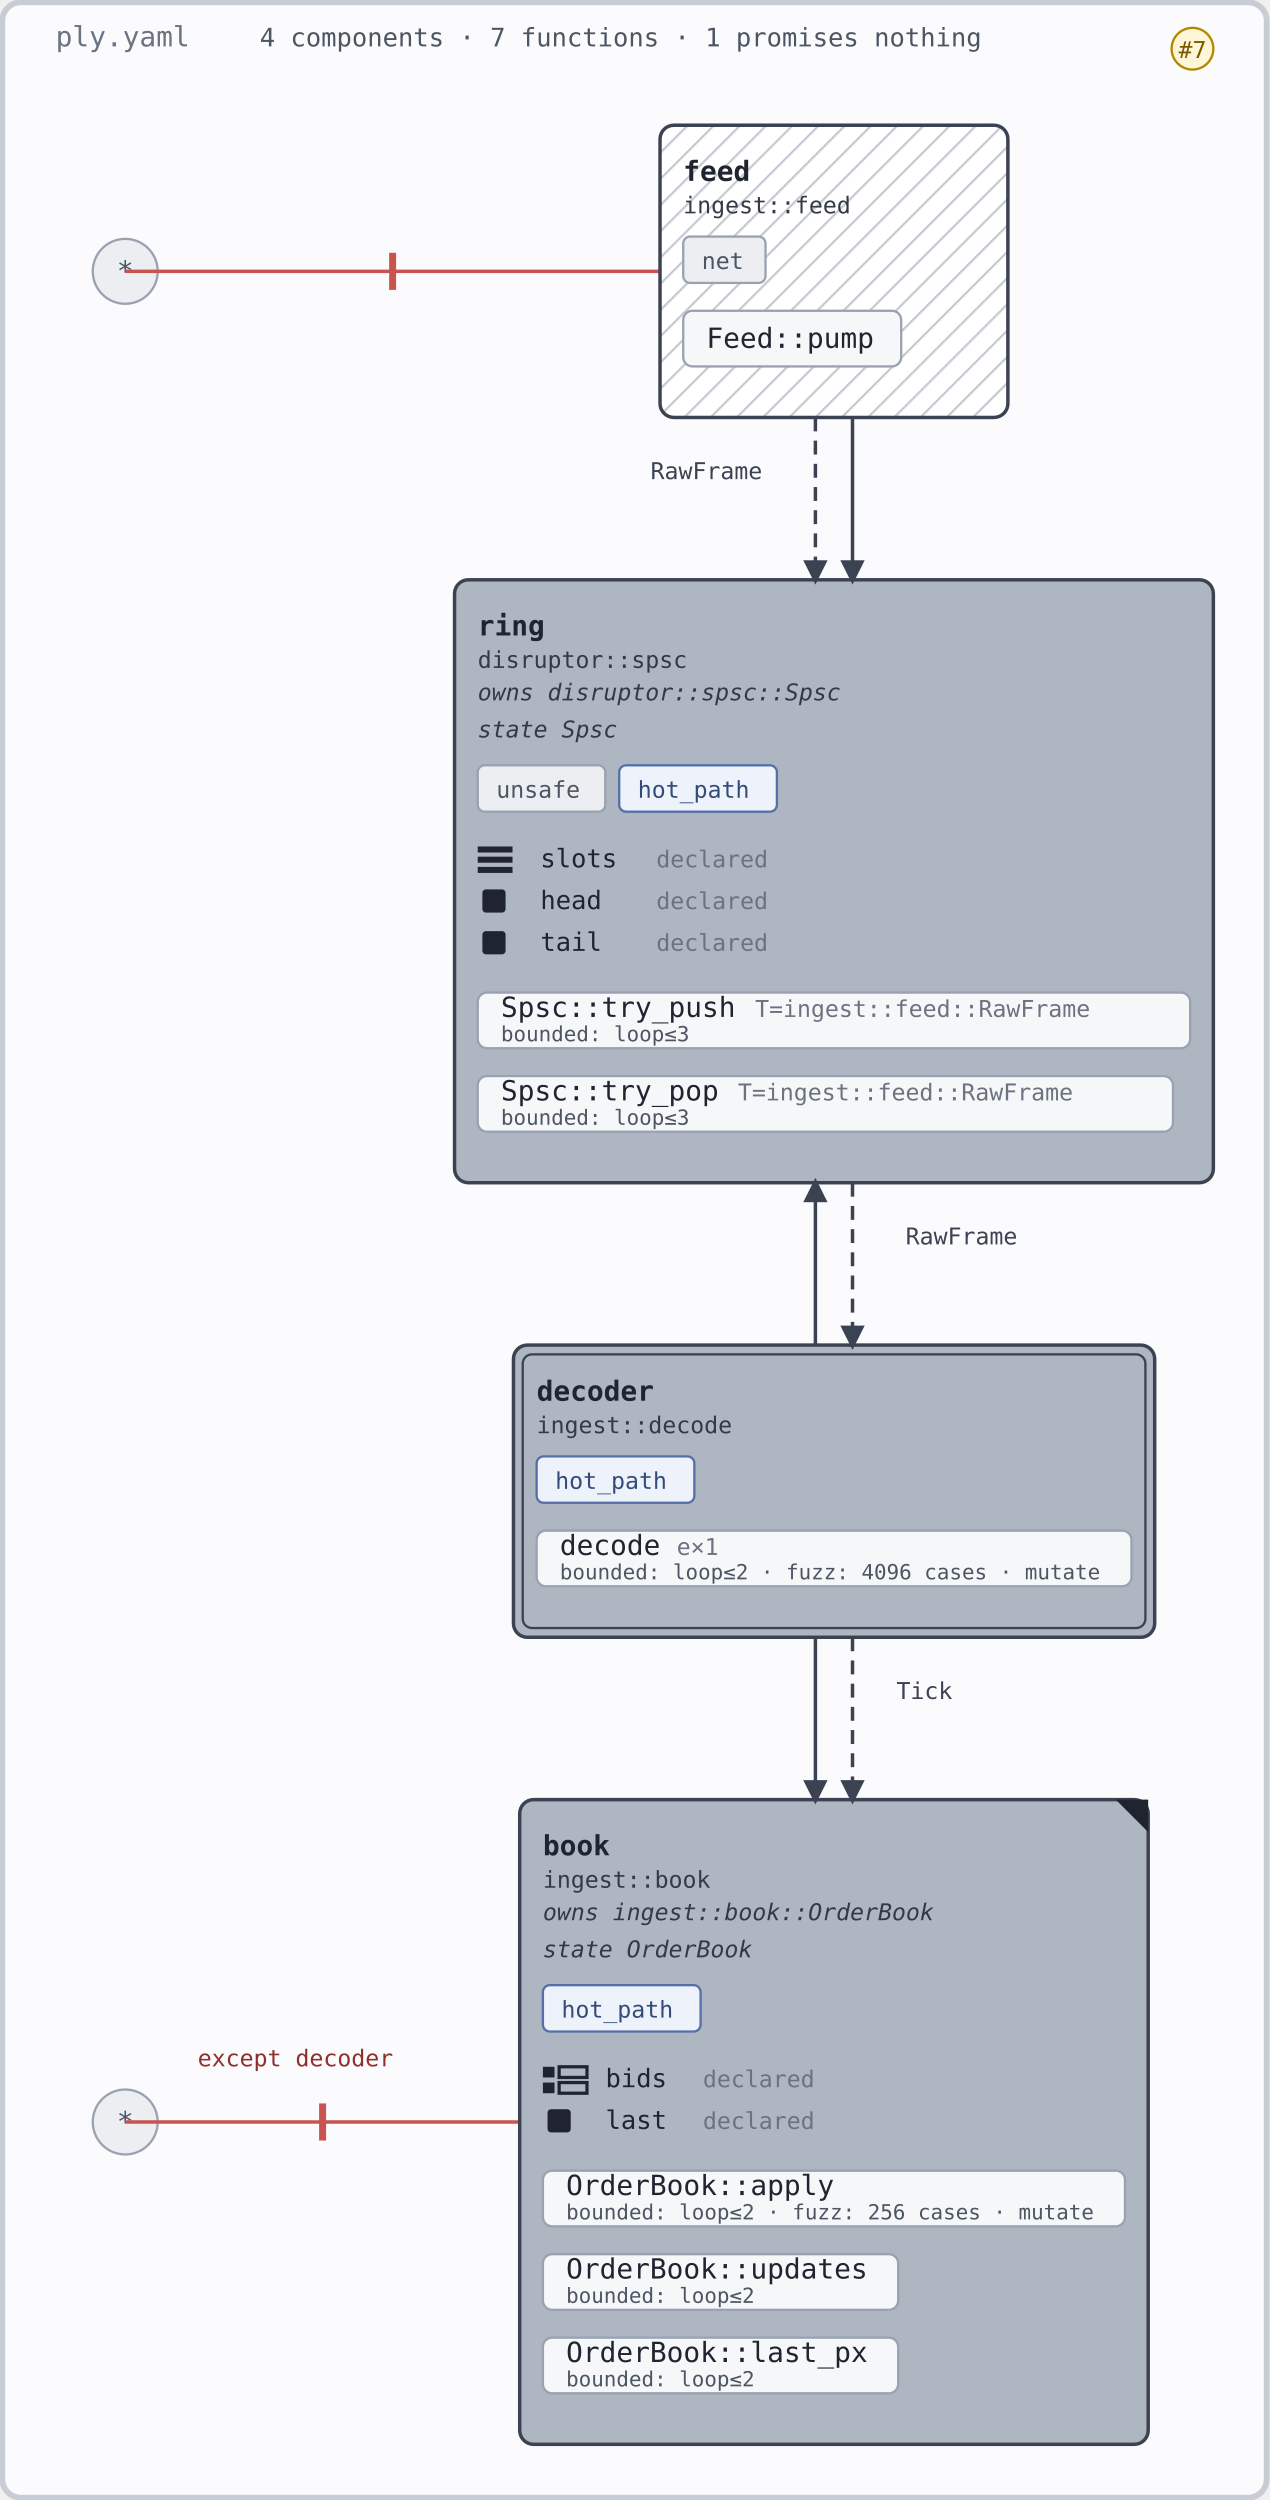
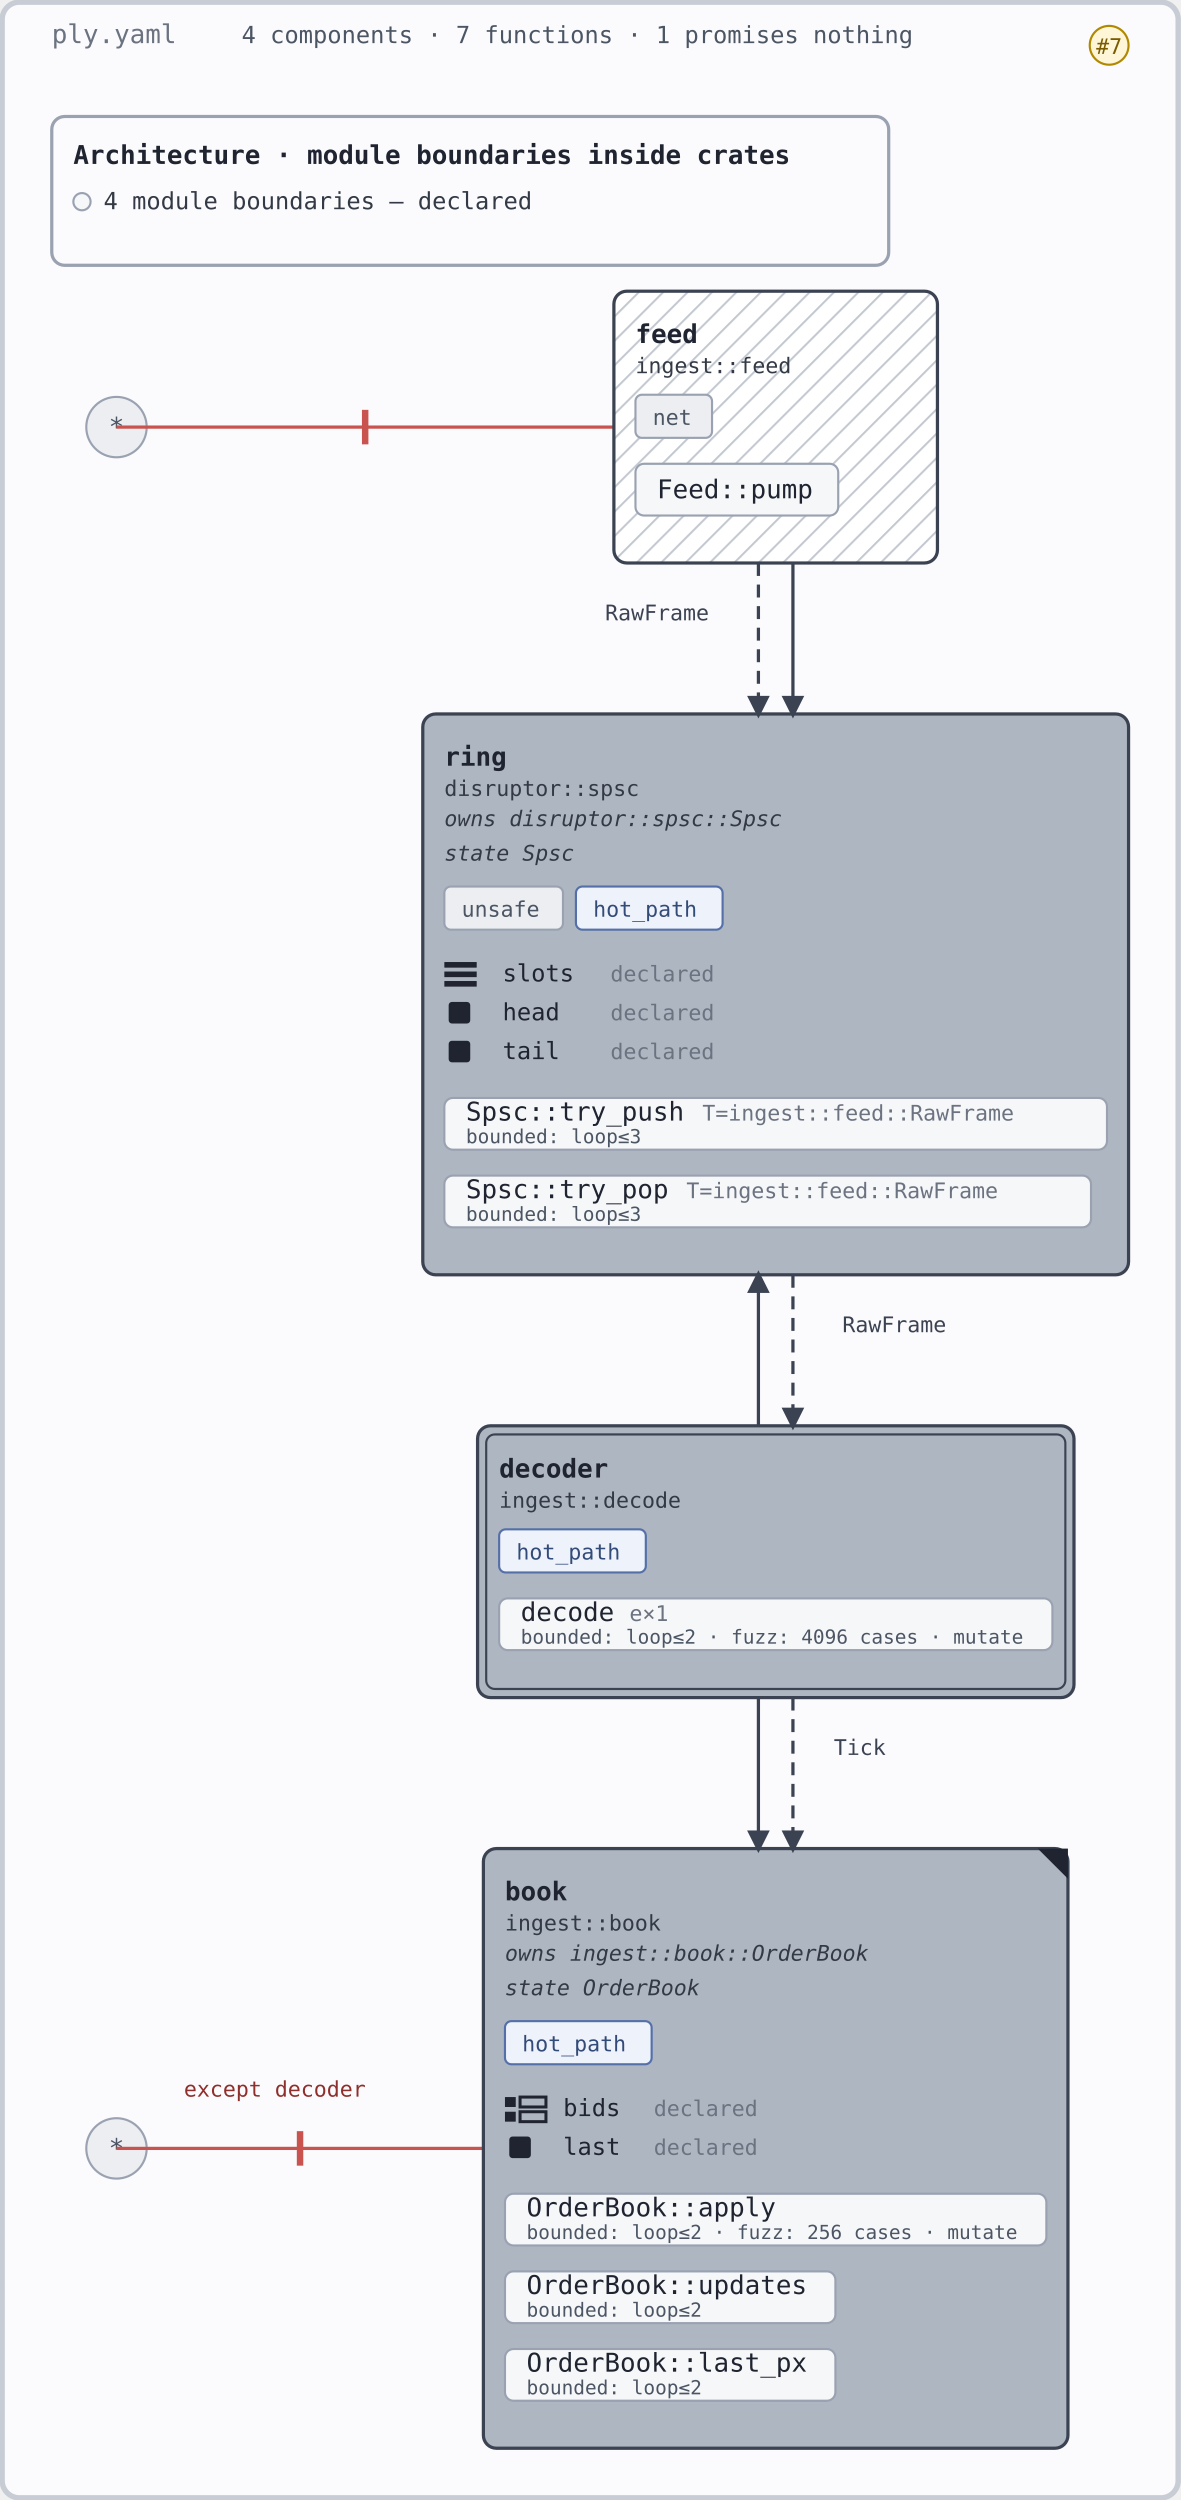
- <svg xmlns="http://www.w3.org/2000/svg" width="547.2" height="1078.0" viewBox="0 0 547.2 1078.0" font-family="monospace" font-size="12">
-   <style>.workspace-frame{fill:#fbfbfd;stroke:#c8ccd4;stroke-width:2.5}.workspace-title{fill:#6b7280}.verdict-strip-text{fill:#4b5563;font-size:11px}.component-box{stroke:#3b4252;stroke-width:1.5}.hollow-box{stroke-dasharray:6 4}.collapsed-stack{stroke:#3b4252;stroke-width:1.5}.pure-seal{fill:none;stroke:#3b4252}.strict-notch{fill:#1f2430}.component-name{fill:#1f2430;font-weight:bold}.component-anchor{fill:#333a45;font-size:10px}.component-owns{fill:#333a45;font-size:10px;font-style:italic}.ceiling-unclaimed{fill:url(#unclaimed-hatch)}.ceiling-tested{fill:#eef0f3}.ceiling-fuzzed{fill:#d2d7de}.ceiling-bounded{fill:#aeb6c2}.ceiling-proved{fill:#8792a3}.contract-mark{fill:#1f2430}.fn-clause{font:11px ui-monospace,SFMono-Regular,Menlo,monospace;fill:#3c4658}.cap-badge rect{fill:#eceef2;stroke:#9aa2b1}.cap-badge text{fill:#4b5563;font-size:10px}.profile-tag rect{fill:#eef2fb;stroke:#5570a8}.profile-tag text{fill:#334b78;font-size:10px}.fn-chip-box{fill:#f6f7f9;stroke:#9aa2b1}.fn-chip-box-synth{fill:#ecdff5;stroke:#9aa2b1}.fn-name{fill:#1f2430}.fn-checks{fill:#4b5563;font-size:9px}.fn-check-with{fill:#6b7280;font-size:10px}.fn-examples{fill:#6b7280;font-size:10px}.fn-shield{fill:none;stroke:#9a7a1f;font-size:13px}.unresolved-pin circle,.registry-pin circle{fill:#fff6d8;stroke:#b08900}.pin-label{fill:#7a5c00;font-size:10px;text-anchor:middle}.edge-line{fill:none;stroke:#3b4252;stroke-width:1.5}.edge-label{fill:#3b4252;font-size:10px;text-anchor:middle}.deny-line{fill:none;stroke:#c9534f;stroke-width:1.5}.deny-bar{stroke:#c9534f;stroke-width:3}.deny-except{fill:#8f2f2c;font-size:10px;text-anchor:middle}.any-node circle{fill:#eceef2;stroke:#9aa2b1}.any-label{fill:#4b5563;text-anchor:middle}.external-box{fill:none;stroke:#3b4252;stroke-width:1.5}#arrow path{fill:#3b4252}@media (prefers-color-scheme: dark){.workspace-frame{fill:#15171c;stroke:#333947}.workspace-title{fill:#8b93a1}.verdict-strip-text{fill:#a3abb9}.component-box,.collapsed-stack,.external-box{stroke:#8891a3}.component-name{fill:#e6e9ef}.component-anchor,.component-owns{fill:#98a0ae}.ceiling-unclaimed{fill:url(#unclaimed-hatch-dark)}.ceiling-tested{fill:#242832}.ceiling-fuzzed{fill:#333947}.ceiling-bounded{fill:#464e60}.ceiling-proved{fill:#5b6479}.contract-mark{fill:#c8cede}.fn-clause{fill:#aab3c4}.cap-badge rect{fill:#252a35;stroke:#6d7686}.cap-badge text{fill:#b6bdca}.profile-tag rect{fill:#1d2532;stroke:#5570a8}.profile-tag text{fill:#9fb6dd}.fn-chip-box{fill:#1c1f27;stroke:#6d7686}.fn-chip-box-synth{fill:#2a2033;stroke:#6d7686}.fn-name{fill:#e6e9ef}.fn-checks{fill:#a3abb9}.fn-check-with,.fn-examples{fill:#8b93a1}.pure-seal,.strict-notch{fill:#c8cede}.pure-seal{fill:none;stroke:#c8cede}.edge-line{stroke:#98a0ae}.edge-label{fill:#a3abb9}.deny-line,.deny-bar{stroke:#e8524b}.deny-except{fill:#e8524b}.any-node circle{fill:#252a35;stroke:#6d7686}.any-label{fill:#a3abb9}.unresolved-pin circle,.registry-pin circle{fill:#2e2814;stroke:#d4a72c}.pin-label{fill:#e3c66b}#arrow path{fill:#98a0ae}}.state-glyph-ink{fill:#1f2430}.state-glyph-out{fill:none;stroke:#1f2430;stroke-width:1.4}.state-glyph-front{fill:#fbfbfd}.state-glyph-dashed{stroke-dasharray:3 2.4}.state-glyph-hatched{fill:url(#state-hatch);stroke:#1f2430;stroke-width:1}.state-field-name{fill:#1f2430;font-size:11px}.state-field-type{fill:#6b7280;font-size:10px}@media (prefers-color-scheme: dark){.state-glyph-ink{fill:#c8cede}.state-glyph-out{fill:none;stroke:#c8cede}.state-glyph-front{fill:#15171c}.state-glyph-hatched{fill:url(#state-hatch-dark);stroke:#c8cede;stroke-width:1}.state-field-name{fill:#e6e9ef}.state-field-type{fill:#8b93a1}}</style>
+ <svg xmlns="http://www.w3.org/2000/svg" width="547.2" height="1159.0" viewBox="0 0 547.2 1159.0" font-family="monospace" font-size="12">
+   <style>.workspace-frame{fill:#fbfbfd;stroke:#c8ccd4;stroke-width:2.5}.workspace-title{fill:#6b7280}.verdict-strip-text{fill:#4b5563;font-size:11px}.component-box{stroke:#3b4252;stroke-width:1.5}.hollow-box{stroke-dasharray:6 4}.collapsed-stack{stroke:#3b4252;stroke-width:1.5}.pure-seal{fill:none;stroke:#3b4252}.strict-notch{fill:#1f2430}.component-name{fill:#1f2430;font-weight:bold}.component-anchor{fill:#333a45;font-size:10px}.component-owns{fill:#333a45;font-size:10px;font-style:italic}.ceiling-unclaimed{fill:url(#unclaimed-hatch)}.ceiling-tested{fill:#eef0f3}.ceiling-fuzzed{fill:#d2d7de}.ceiling-bounded{fill:#aeb6c2}.ceiling-proved{fill:#8792a3}.contract-mark{fill:#1f2430}.fn-clause{font:11px ui-monospace,SFMono-Regular,Menlo,monospace;fill:#3c4658}.cap-badge rect{fill:#eceef2;stroke:#9aa2b1}.cap-badge text{fill:#4b5563;font-size:10px}.profile-tag rect{fill:#eef2fb;stroke:#5570a8}.profile-tag text{fill:#334b78;font-size:10px}.fn-chip-box{fill:#f6f7f9;stroke:#9aa2b1}.fn-chip-box-synth{fill:#ecdff5;stroke:#9aa2b1}.fn-name{fill:#1f2430}.fn-checks{fill:#4b5563;font-size:9px}.fn-check-with{fill:#6b7280;font-size:10px}.fn-examples{fill:#6b7280;font-size:10px}.fn-shield{fill:none;stroke:#9a7a1f;font-size:13px}.unresolved-pin circle,.registry-pin circle{fill:#fff6d8;stroke:#b08900}.pin-label{fill:#7a5c00;font-size:10px;text-anchor:middle}.edge-line{fill:none;stroke:#3b4252;stroke-width:1.5}.edge-label{fill:#3b4252;font-size:10px;text-anchor:middle}.deny-line{fill:none;stroke:#c9534f;stroke-width:1.5}.deny-bar{stroke:#c9534f;stroke-width:3}.deny-except{fill:#8f2f2c;font-size:10px;text-anchor:middle}.any-node circle{fill:#eceef2;stroke:#9aa2b1}.any-label{fill:#4b5563;text-anchor:middle}.external-box{fill:none;stroke:#3b4252;stroke-width:1.5}#arrow path{fill:#3b4252}@media (prefers-color-scheme: dark){.workspace-frame{fill:#15171c;stroke:#333947}.workspace-title{fill:#8b93a1}.verdict-strip-text{fill:#a3abb9}.component-box,.collapsed-stack,.external-box{stroke:#8891a3}.component-name{fill:#e6e9ef}.component-anchor,.component-owns{fill:#98a0ae}.ceiling-unclaimed{fill:url(#unclaimed-hatch-dark)}.ceiling-tested{fill:#242832}.ceiling-fuzzed{fill:#333947}.ceiling-bounded{fill:#464e60}.ceiling-proved{fill:#5b6479}.contract-mark{fill:#c8cede}.fn-clause{fill:#aab3c4}.cap-badge rect{fill:#252a35;stroke:#6d7686}.cap-badge text{fill:#b6bdca}.profile-tag rect{fill:#1d2532;stroke:#5570a8}.profile-tag text{fill:#9fb6dd}.fn-chip-box{fill:#1c1f27;stroke:#6d7686}.fn-chip-box-synth{fill:#2a2033;stroke:#6d7686}.fn-name{fill:#e6e9ef}.fn-checks{fill:#a3abb9}.fn-check-with,.fn-examples{fill:#8b93a1}.pure-seal,.strict-notch{fill:#c8cede}.pure-seal{fill:none;stroke:#c8cede}.edge-line{stroke:#98a0ae}.edge-label{fill:#a3abb9}.deny-line,.deny-bar{stroke:#e8524b}.deny-except{fill:#e8524b}.any-node circle{fill:#252a35;stroke:#6d7686}.any-label{fill:#a3abb9}.unresolved-pin circle,.registry-pin circle{fill:#2e2814;stroke:#d4a72c}.pin-label{fill:#e3c66b}#arrow path{fill:#98a0ae}}.state-glyph-ink{fill:#1f2430}.state-glyph-out{fill:none;stroke:#1f2430;stroke-width:1.4}.state-glyph-front{fill:#fbfbfd}.state-glyph-dashed{stroke-dasharray:3 2.4}.state-glyph-hatched{fill:url(#state-hatch);stroke:#1f2430;stroke-width:1}.state-field-name{fill:#1f2430;font-size:11px}.state-field-type{fill:#6b7280;font-size:10px}@media (prefers-color-scheme: dark){.state-glyph-ink{fill:#c8cede}.state-glyph-out{fill:none;stroke:#c8cede}.state-glyph-front{fill:#15171c}.state-glyph-hatched{fill:url(#state-hatch-dark);stroke:#c8cede;stroke-width:1}.state-field-name{fill:#e6e9ef}.state-field-type{fill:#8b93a1}}.architecture-scope-box{fill:none;stroke:#9aa2b1;stroke-width:1.5}.architecture-scope-title{fill:#1f2430;font-weight:bold}.architecture-scope-text{fill:#333a45;font-size:11px}.architecture-scope-mark-declared{fill:#f6f7f9;stroke:#9aa2b1}@media (prefers-color-scheme: dark){.architecture-scope-box{stroke:#6d7686}.architecture-scope-title{fill:#e6e9ef}.architecture-scope-text{fill:#aab3c4}.architecture-scope-mark-declared{fill:#1c1f27;stroke:#6d7686}}</style>
  <defs>
    <marker id="arrow" viewBox="0 0 10 10" refX="8" refY="5" markerWidth="7" markerHeight="7" orient="auto-start-reverse">
      <path d="M 0 0 L 10 5 L 0 10 z" />
    </marker>
    <pattern id="unclaimed-hatch" patternUnits="userSpaceOnUse" width="8" height="8" patternTransform="rotate(45)">
      <rect width="8" height="8" fill="#fff" />
      <line x1="0" y1="0" x2="0" y2="8" stroke="#c8ccd4" stroke-width="2" />
    </pattern>
    <pattern id="unclaimed-hatch-dark" patternUnits="userSpaceOnUse" width="8" height="8" patternTransform="rotate(45)">
      <rect width="8" height="8" fill="#15171c" />
      <line x1="0" y1="0" x2="0" y2="8" stroke="#4a5262" stroke-width="2" />
    </pattern>
    <pattern id="state-hatch" patternUnits="userSpaceOnUse" width="4" height="4" patternTransform="rotate(-45)">
      <rect width="4" height="4" fill="#fff" />
      <rect width="1.4" height="4" fill="#c8ccd4" />
    </pattern>
    <pattern id="state-hatch-dark" patternUnits="userSpaceOnUse" width="4" height="4" patternTransform="rotate(-45)">
      <rect width="4" height="4" fill="#15171c" />
      <rect width="1.4" height="4" fill="#4a5262" />
    </pattern>
  </defs>
-   <rect class="workspace-frame" x="1" y="1" width="545.2" height="1076.0" rx="8" />
+   <rect class="workspace-frame" x="1" y="1" width="545.2" height="1157.0" rx="8" />
  <g>
    <text class="workspace-title" x="24.0" y="20">ply.yaml</text>
  </g>
  <g class="verdict-strip">
    <text class="verdict-strip-text" x="112.0" y="20">4 components · 7 functions · 1 promises nothing</text>
  </g>
+   <g transform="translate(24.0,54.0)">
+     <g class="architecture-scope">
+       <rect class="architecture-scope-box" x="0" y="0" width="388.0" height="69.0" rx="6" />
+       <text class="architecture-scope-title" x="10.0" y="22.0">Architecture · module boundaries inside crates</text>
+       <g class="architecture-scope-row">
+         <circle class="architecture-scope-mark-declared" cx="14.0" cy="39.5" r="4" />
+         <text class="architecture-scope-text" x="24.0" y="43.0">4 module boundaries — declared</text>
+       </g>
+     </g>
+   </g>
  <g class="any-node">
-     <circle cx="54.0" cy="117.0" r="14.0" />
-     <text class="any-label" x="54.0" y="121.0">*</text>
+     <circle cx="54.0" cy="198.0" r="14.0" />
+     <text class="any-label" x="54.0" y="202.0">*</text>
  </g>
  <g class="deny-rule">
-     <path class="deny-line" d="M 54.0 117.0 L 284.6 117.0" />
-     <line class="deny-bar" x1="169.3" y1="109.0" x2="169.3" y2="125.0" />
+     <path class="deny-line" d="M 54.0 198.0 L 284.6 198.0" />
+     <line class="deny-bar" x1="169.3" y1="190.0" x2="169.3" y2="206.0" />
  </g>
  <g class="any-node">
-     <circle cx="54.0" cy="915.0" r="14.0" />
-     <text class="any-label" x="54.0" y="919.0">*</text>
+     <circle cx="54.0" cy="996.0" r="14.0" />
+     <text class="any-label" x="54.0" y="1000.0">*</text>
  </g>
  <g class="deny-rule">
-     <path class="deny-line" d="M 54.0 915.0 L 224.1 915.0" />
-     <line class="deny-bar" x1="139.1" y1="907.0" x2="139.1" y2="923.0" />
-     <text class="deny-except" x="127.4" y="891.0">except decoder</text>
+     <path class="deny-line" d="M 54.0 996.0 L 224.1 996.0" />
+     <line class="deny-bar" x1="139.1" y1="988.0" x2="139.1" y2="1004.0" />
+     <text class="deny-except" x="127.4" y="972.0">except decoder</text>
  </g>
  <g class="registry-pin">
    <circle cx="514.2" cy="21.0" r="9.0" />
    <text class="pin-label" x="514.2" y="25.0">#7</text>
  </g>
-   <g transform="translate(284.6,54.0)">
+   <g transform="translate(284.6,135.0)">
    <g class="component" data-name="feed">
      <rect class="component-box ceiling-unclaimed" x="0" y="0" width="150.0" height="126.0" rx="6" />
      <text class="component-name" x="10.0" y="24.0">feed</text>
      <text class="component-anchor" x="10.0" y="38.0">ingest::feed</text>
      <g class="cap-badge">
        <rect x="10.0" y="48.0" width="35.5" height="20.0" rx="3" />
        <text x="18.0" y="62.0">net</text>
      </g>
      <g transform="translate(10.0,80.0)">
        <g class="fn-chip" data-fn="Feed::pump">
          <rect class="fn-chip-box" x="0" y="0" width="94.0" height="24.0" rx="4" />
          <text class="fn-name" x="10.0" y="16.0">Feed::pump</text>
        </g>
      </g>
    </g>
  </g>
-   <g transform="translate(196.0,250.0)">
+   <g transform="translate(196.0,331.0)">
    <g class="component" data-name="ring">
      <rect class="component-box ceiling-bounded" x="0" y="0" width="327.2" height="260.0" rx="6" />
      <text class="component-name" x="10.0" y="24.0">ring</text>
      <text class="component-anchor" x="10.0" y="38.0">disruptor::spsc</text>
      <text class="component-owns" x="10.0" y="52.0">owns disruptor::spsc::Spsc</text>
      <text class="component-owns" x="10.0" y="68.0">state Spsc</text>
      <g class="cap-badge">
        <rect x="10.0" y="80.0" width="55.0" height="20.0" rx="3" />
        <text x="18.0" y="94.0">unsafe</text>
      </g>
      <g class="profile-tag">
        <rect x="71.0" y="80.0" width="68.0" height="20.0" rx="3" />
        <text x="79.0" y="94.0">hot_path</text>
      </g>
      <g class="state-field" data-field="slots">
        <rect class="state-glyph-ink" x="10.0" y="115.0" width="15" height="2.6" />
        <rect class="state-glyph-ink" x="10.0" y="119.4" width="15" height="2.6" />
        <rect class="state-glyph-ink" x="10.0" y="123.8" width="15" height="2.6" />
        <text class="state-field-name" x="37.0" y="124.0">slots</text>
        <text class="state-field-type" x="87.0" y="124.0">declared</text>
      </g>
      <g class="state-field" data-field="head">
        <rect class="state-glyph-ink" x="12.0" y="133.5" width="10" height="10" rx="1.5" />
        <text class="state-field-name" x="37.0" y="142.0">head</text>
        <text class="state-field-type" x="87.0" y="142.0">declared</text>
      </g>
      <g class="state-field" data-field="tail">
        <rect class="state-glyph-ink" x="12.0" y="151.5" width="10" height="10" rx="1.5" />
        <text class="state-field-name" x="37.0" y="160.0">tail</text>
        <text class="state-field-type" x="87.0" y="160.0">declared</text>
      </g>
      <g transform="translate(10.0,178.0)">
        <g class="fn-chip" data-fn="Spsc::try_push">
          <rect class="fn-chip-box" x="0" y="0" width="307.2" height="24.0" rx="4" />
          <text class="fn-name" x="10.0" y="10.5">Spsc::try_push</text>
          <text class="fn-check-with" x="119.6" y="10.5">T=ingest::feed::RawFrame</text>
          <text class="fn-checks" x="10.0" y="21.0">bounded: loop≤3</text>
        </g>
      </g>
      <g transform="translate(10.0,214.0)">
        <g class="fn-chip" data-fn="Spsc::try_pop">
          <rect class="fn-chip-box" x="0" y="0" width="299.8" height="24.0" rx="4" />
          <text class="fn-name" x="10.0" y="10.5">Spsc::try_pop</text>
          <text class="fn-check-with" x="112.2" y="10.5">T=ingest::feed::RawFrame</text>
          <text class="fn-checks" x="10.0" y="21.0">bounded: loop≤3</text>
        </g>
      </g>
    </g>
  </g>
-   <g transform="translate(221.4,580.0)">
+   <g transform="translate(221.4,661.0)">
    <g class="component" data-name="decoder">
      <rect class="component-box ceiling-bounded" x="0" y="0" width="276.5" height="126.0" rx="6" />
      <rect class="pure-seal" x="4" y="4" width="268.5" height="118.0" rx="4" />
      <text class="component-name" x="10.0" y="24.0">decoder</text>
      <text class="component-anchor" x="10.0" y="38.0">ingest::decode</text>
      <g class="profile-tag">
        <rect x="10.0" y="48.0" width="68.0" height="20.0" rx="3" />
        <text x="18.0" y="62.0">hot_path</text>
      </g>
      <g transform="translate(10.0,80.0)">
        <g class="fn-chip" data-fn="decode">
          <rect class="fn-chip-box" x="0" y="0" width="256.5" height="24.0" rx="4" />
          <text class="fn-name" x="10.0" y="10.5">decode</text>
          <text class="fn-examples" x="60.4" y="10.5">e×1</text>
          <text class="fn-checks" x="10.0" y="21.0">bounded: loop≤2 · fuzz: 4096 cases · mutate</text>
        </g>
      </g>
    </g>
  </g>
-   <g transform="translate(224.1,776.0)">
+   <g transform="translate(224.1,857.0)">
    <g class="component" data-name="book">
      <rect class="component-box ceiling-bounded" x="0" y="0" width="271.0" height="278.0" rx="6" />
      <path class="strict-notch" d="M 257.0 0 L 271.0 0 L 271.0 14.0 Z" />
      <text class="component-name" x="10.0" y="24.0">book</text>
      <text class="component-anchor" x="10.0" y="38.0">ingest::book</text>
      <text class="component-owns" x="10.0" y="52.0">owns ingest::book::OrderBook</text>
      <text class="component-owns" x="10.0" y="68.0">state OrderBook</text>
      <g class="profile-tag">
        <rect x="10.0" y="80.0" width="68.0" height="20.0" rx="3" />
        <text x="18.0" y="94.0">hot_path</text>
      </g>
      <g class="state-field" data-field="bids">
        <rect class="state-glyph-ink" x="10.0" y="115.2" width="5" height="4.6" />
        <rect class="state-glyph-out" x="17.0" y="115.2" width="12" height="4.6" />
        <rect class="state-glyph-ink" x="10.0" y="122.0" width="5" height="4.6" />
        <rect class="state-glyph-out" x="17.0" y="122.0" width="12" height="4.6" />
        <text class="state-field-name" x="37.0" y="124.0">bids</text>
        <text class="state-field-type" x="79.0" y="124.0">declared</text>
      </g>
      <g class="state-field" data-field="last">
        <rect class="state-glyph-ink" x="12.0" y="133.5" width="10" height="10" rx="1.5" />
        <text class="state-field-name" x="37.0" y="142.0">last</text>
        <text class="state-field-type" x="79.0" y="142.0">declared</text>
      </g>
      <g transform="translate(10.0,160.0)">
        <g class="fn-chip" data-fn="OrderBook::apply">
          <rect class="fn-chip-box" x="0" y="0" width="251.0" height="24.0" rx="4" />
          <text class="fn-name" x="10.0" y="10.5">OrderBook::apply</text>
          <text class="fn-checks" x="10.0" y="21.0">bounded: loop≤2 · fuzz: 256 cases · mutate</text>
        </g>
      </g>
      <g transform="translate(10.0,196.0)">
        <g class="fn-chip" data-fn="OrderBook::updates">
          <rect class="fn-chip-box" x="0" y="0" width="153.2" height="24.0" rx="4" />
          <text class="fn-name" x="10.0" y="10.5">OrderBook::updates</text>
          <text class="fn-checks" x="10.0" y="21.0">bounded: loop≤2</text>
        </g>
      </g>
      <g transform="translate(10.0,232.0)">
        <g class="fn-chip" data-fn="OrderBook::last_px">
          <rect class="fn-chip-box" x="0" y="0" width="153.2" height="24.0" rx="4" />
          <text class="fn-name" x="10.0" y="10.5">OrderBook::last_px</text>
          <text class="fn-checks" x="10.0" y="21.0">bounded: loop≤2</text>
        </g>
      </g>
    </g>
  </g>
  <g class="edge-call">
-     <path class="edge-line" d="M 367.6 180.0 L 367.6 250.0" marker-end="url(#arrow)" />
+     <path class="edge-line" d="M 367.6 261.0 L 367.6 331.0" marker-end="url(#arrow)" />
  </g>
  <g class="edge-call">
-     <path class="edge-line" d="M 351.6 580.0 L 351.6 510.0" marker-end="url(#arrow)" />
+     <path class="edge-line" d="M 351.6 661.0 L 351.6 591.0" marker-end="url(#arrow)" />
  </g>
  <g class="edge-call">
-     <path class="edge-line" d="M 351.6 706.0 L 351.6 776.0" marker-end="url(#arrow)" />
+     <path class="edge-line" d="M 351.6 787.0 L 351.6 857.0" marker-end="url(#arrow)" />
  </g>
  <g class="edge-flow">
-     <path class="edge-line" stroke-dasharray="6 4" d="M 351.6 180.0 L 351.6 250.0" marker-end="url(#arrow)" />
-     <text class="edge-label" x="304.6" y="206.6">RawFrame</text>
+     <path class="edge-line" stroke-dasharray="6 4" d="M 351.6 261.0 L 351.6 331.0" marker-end="url(#arrow)" />
+     <text class="edge-label" x="304.6" y="287.6">RawFrame</text>
  </g>
  <g class="edge-flow">
-     <path class="edge-line" stroke-dasharray="6 4" d="M 367.6 510.0 L 367.6 580.0" marker-end="url(#arrow)" />
-     <text class="edge-label" x="414.6" y="536.6">RawFrame</text>
+     <path class="edge-line" stroke-dasharray="6 4" d="M 367.6 591.0 L 367.6 661.0" marker-end="url(#arrow)" />
+     <text class="edge-label" x="414.6" y="617.6">RawFrame</text>
  </g>
  <g class="edge-flow">
-     <path class="edge-line" stroke-dasharray="6 4" d="M 367.6 706.0 L 367.6 776.0" marker-end="url(#arrow)" />
-     <text class="edge-label" x="398.6" y="732.6">Tick</text>
+     <path class="edge-line" stroke-dasharray="6 4" d="M 367.6 787.0 L 367.6 857.0" marker-end="url(#arrow)" />
+     <text class="edge-label" x="398.6" y="813.6">Tick</text>
  </g>
</svg>
